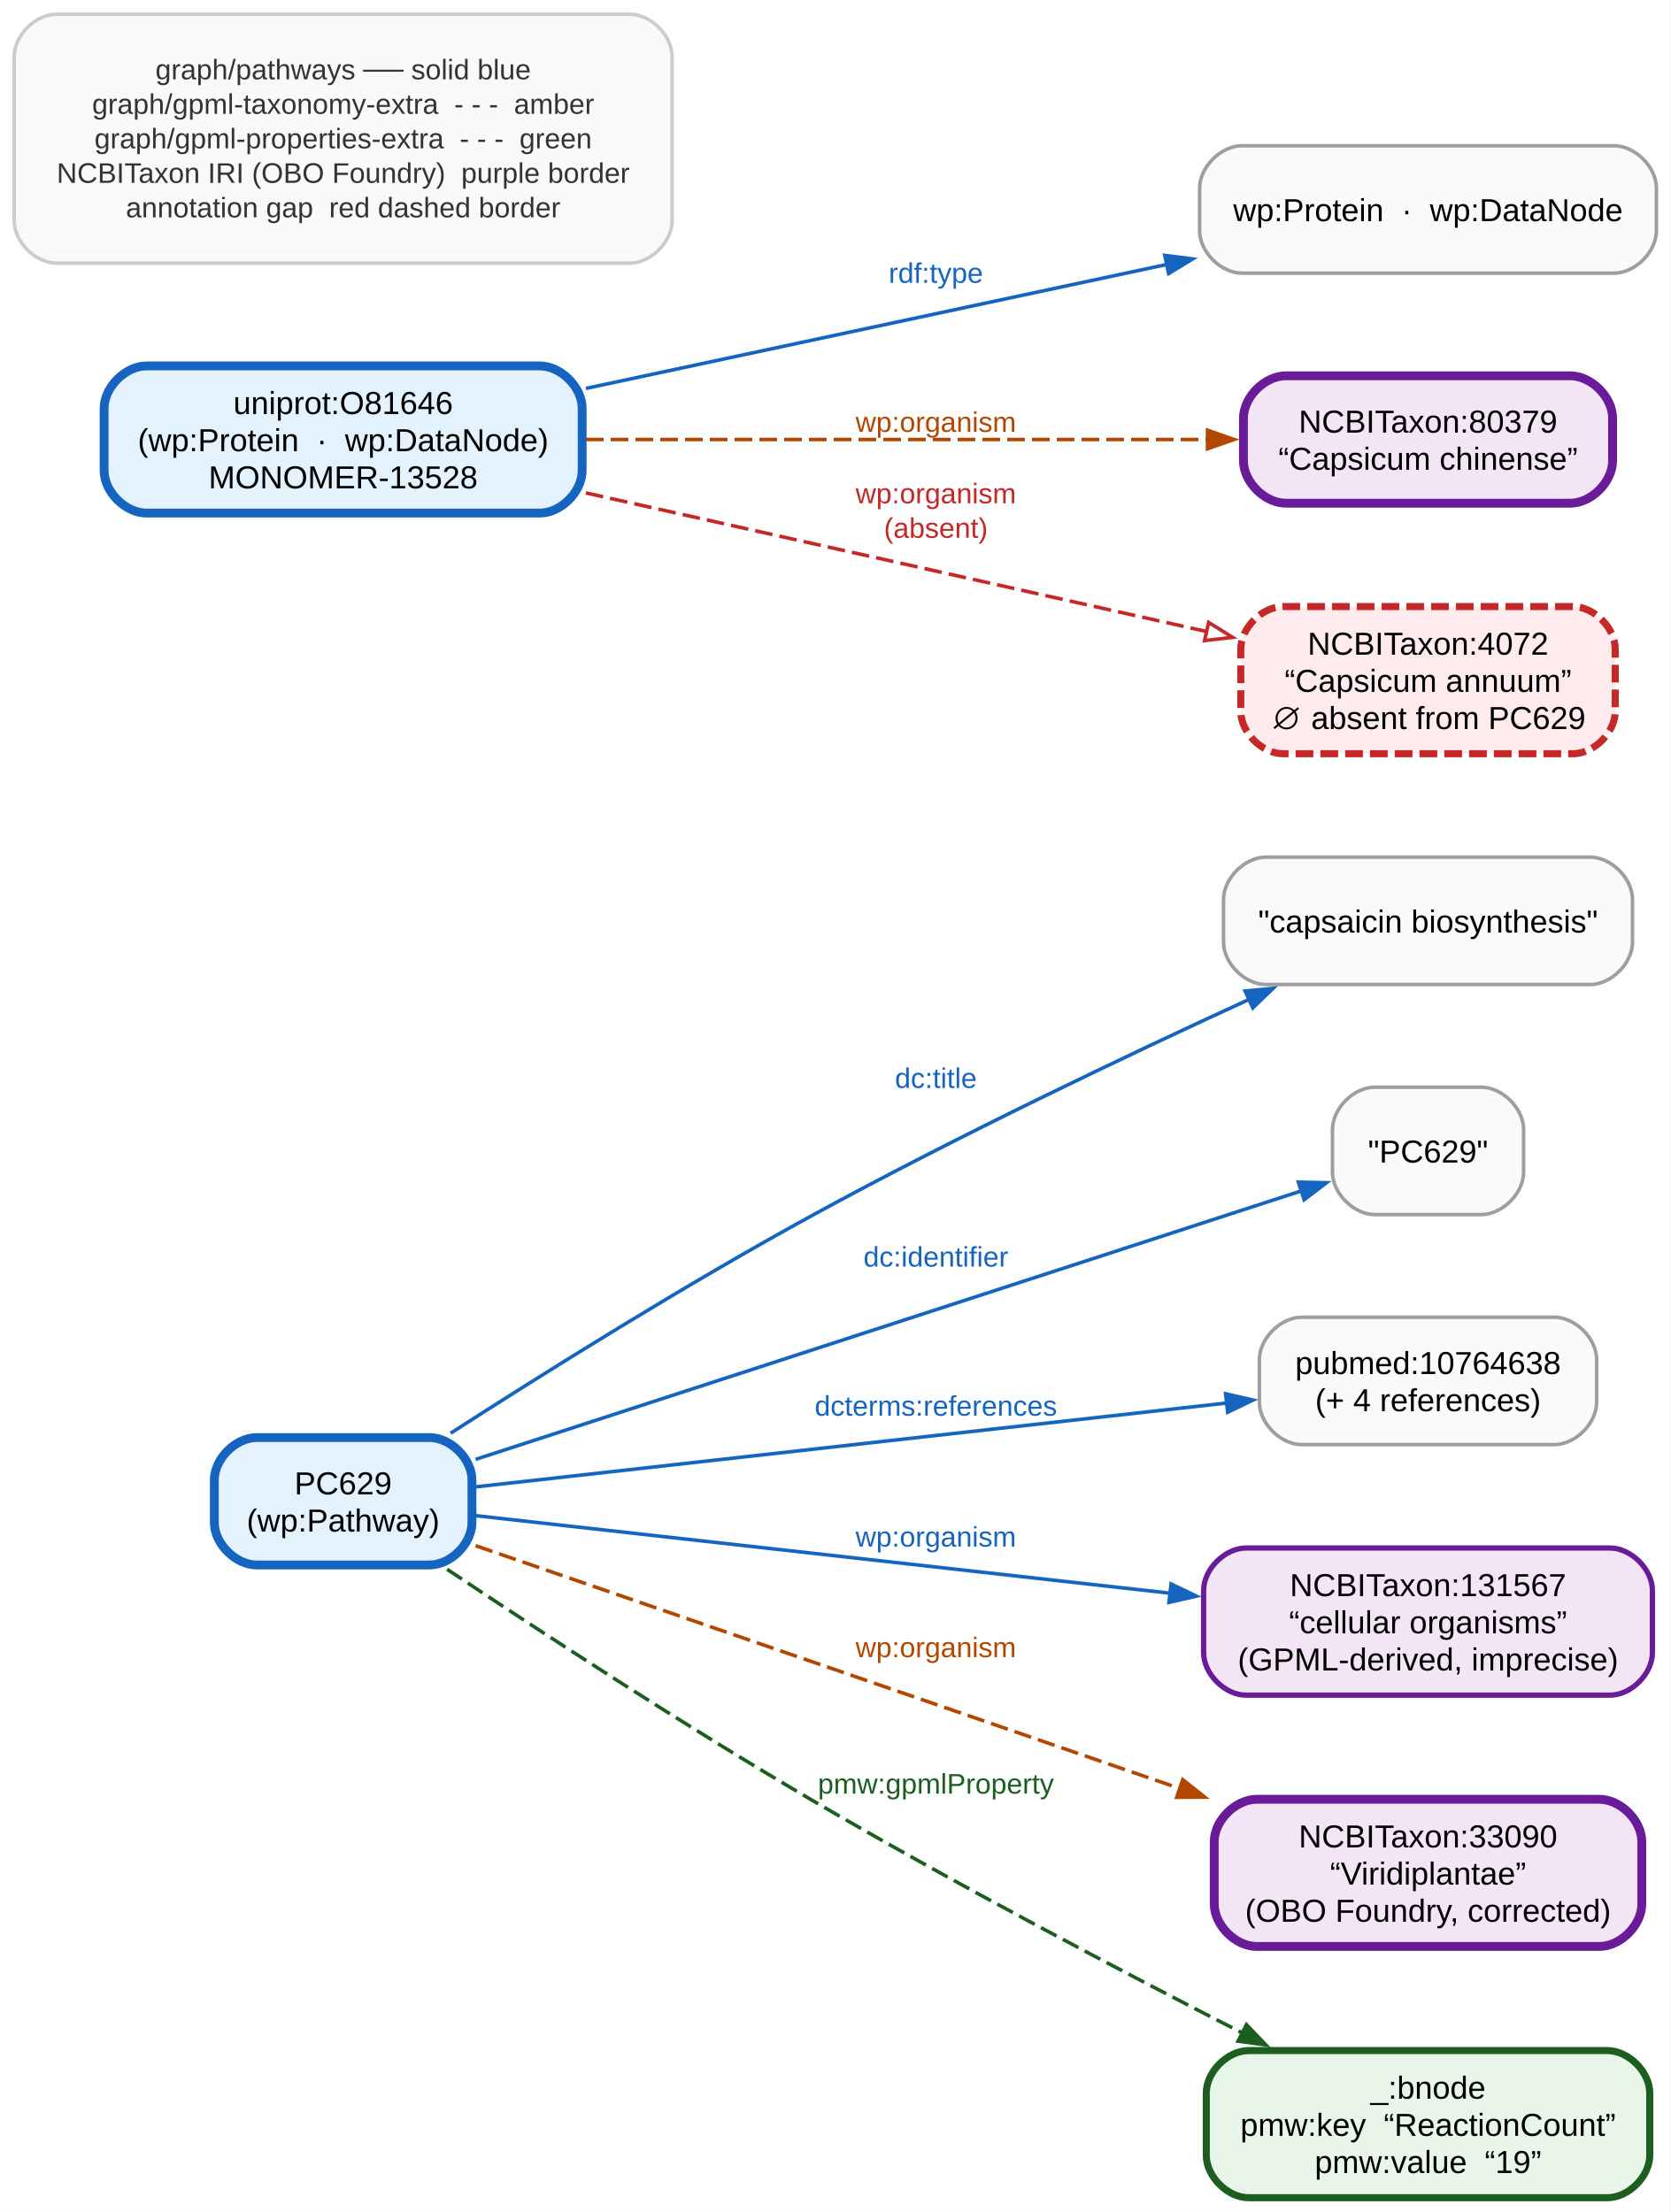
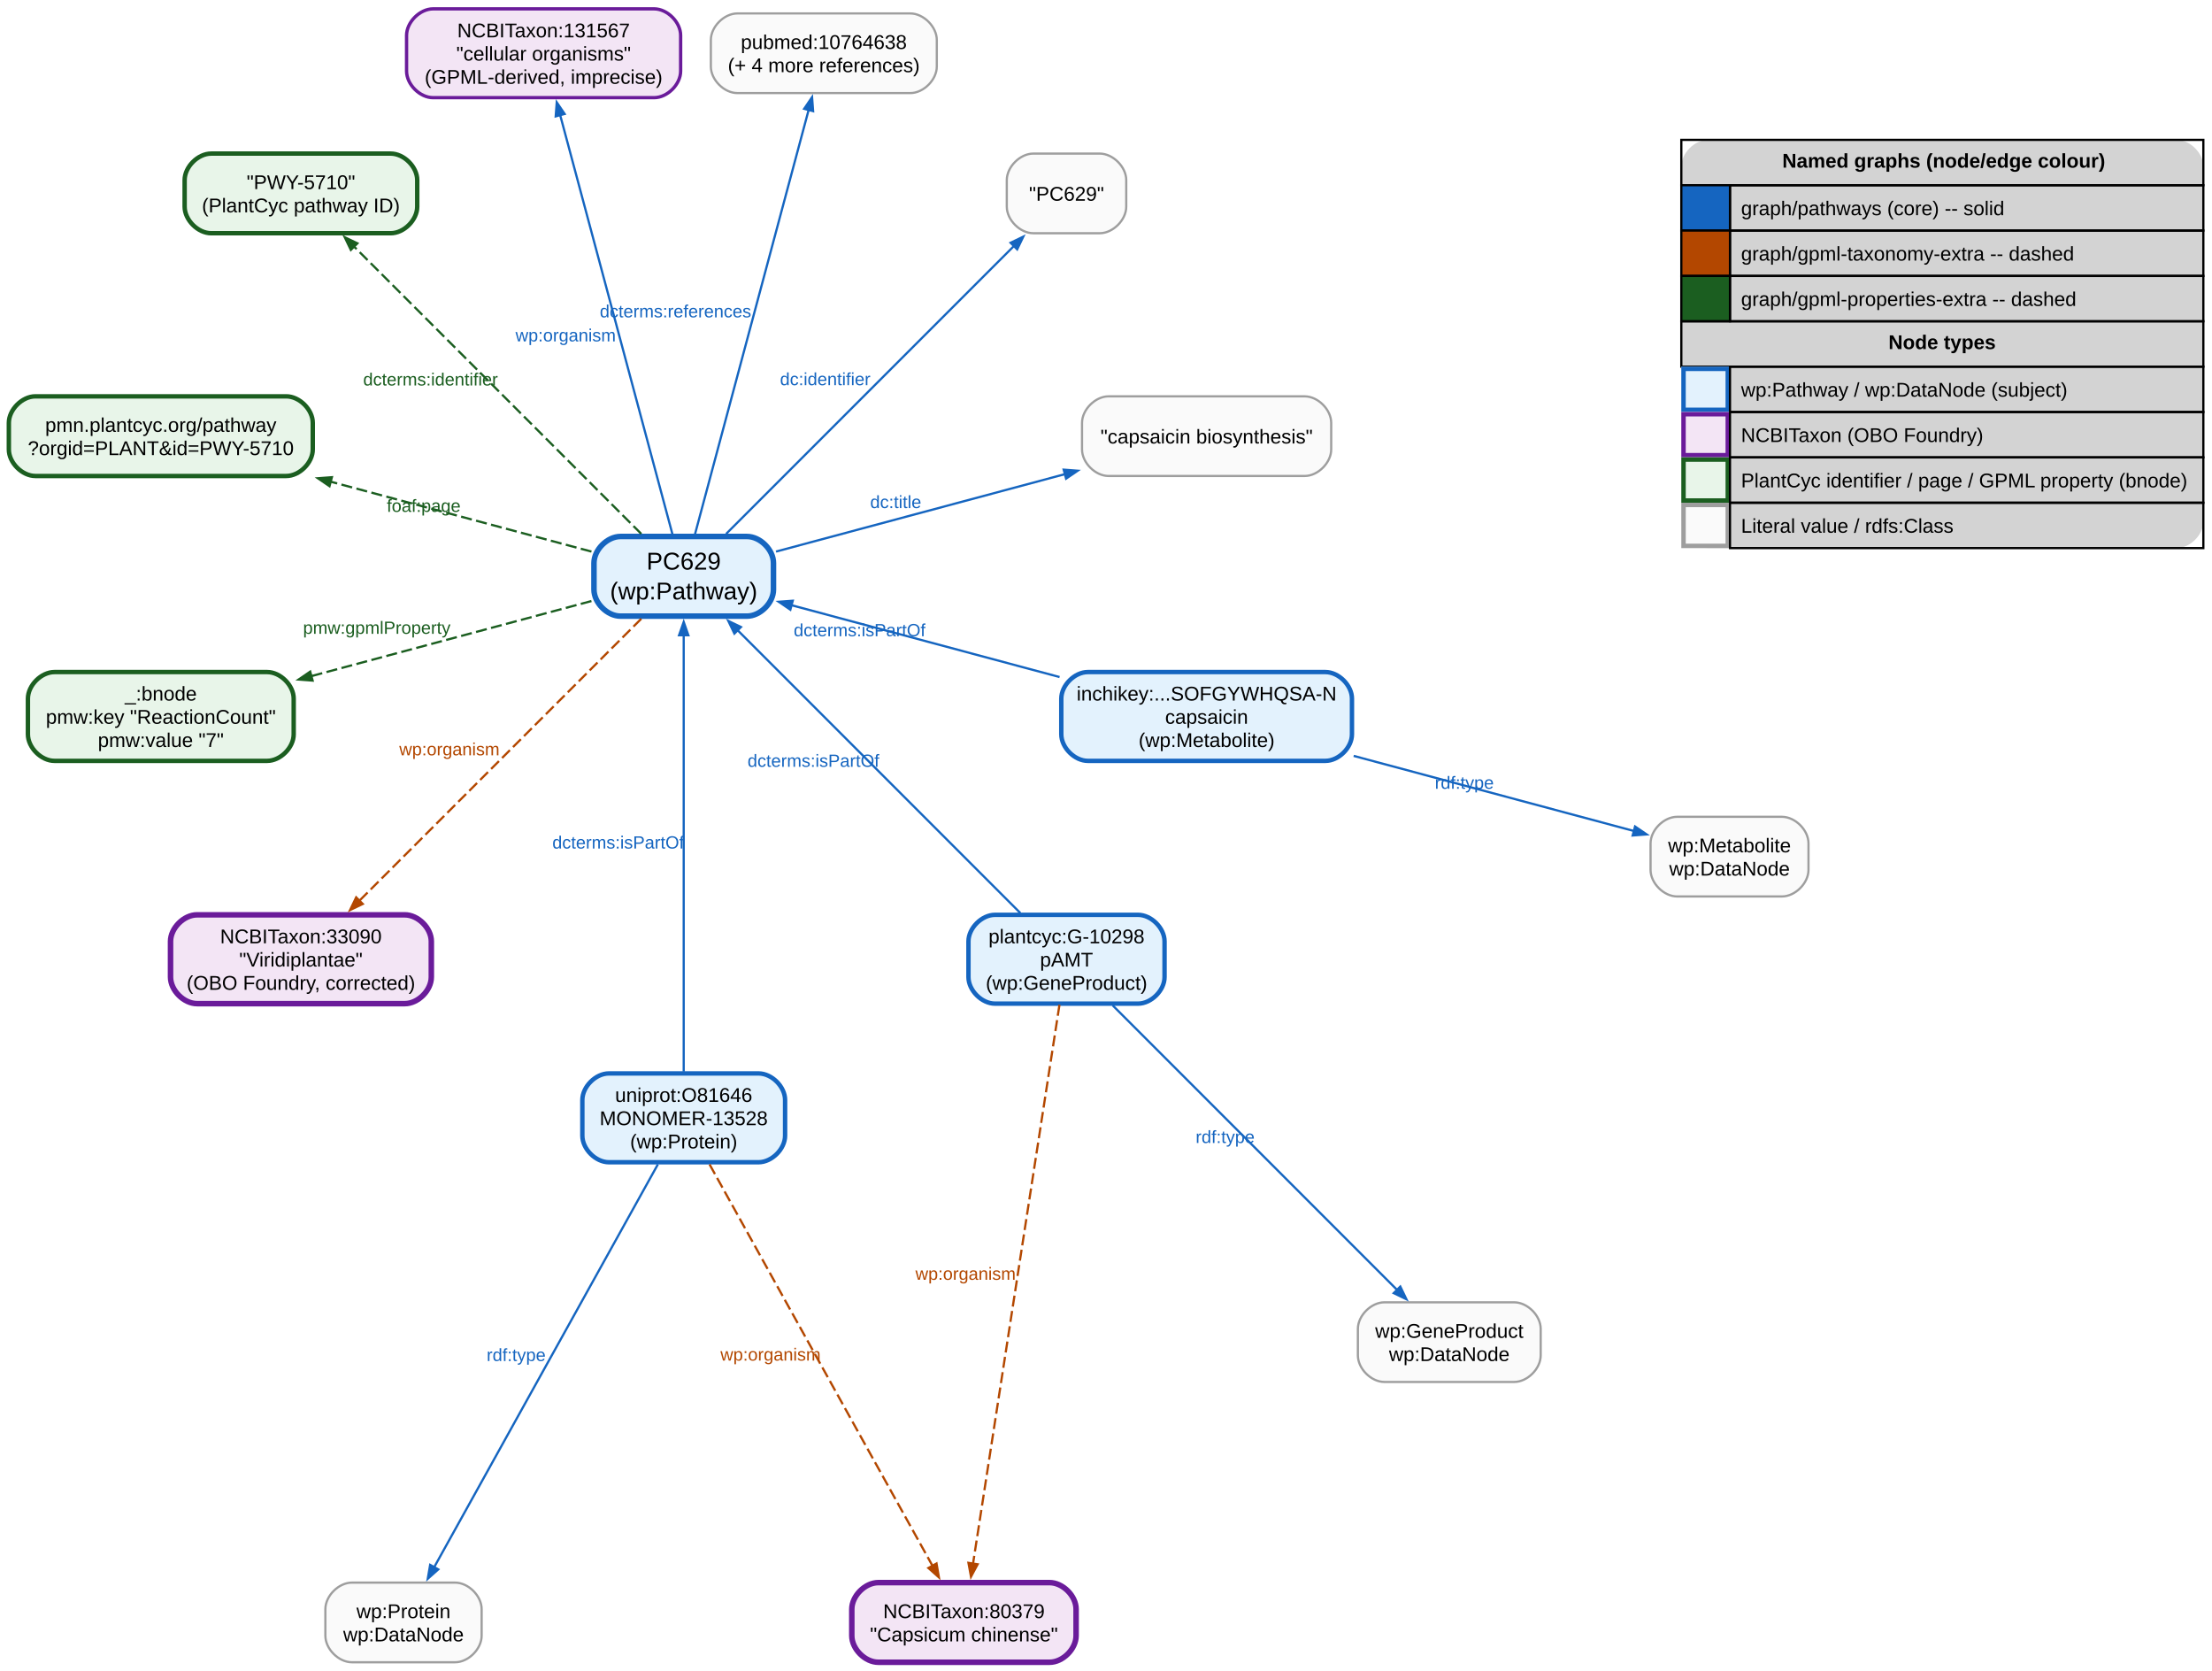
- <svg xmlns="http://www.w3.org/2000/svg" width="472pt" height="625pt" viewBox="0.00 0.00 472.00 625.00">
-   <g id="graph0" class="graph" transform="scale(1 1) rotate(0) translate(4 620.97)">
-     <polygon fill="white" stroke="none" points="-4,4 -4,-620.97 467.88,-620.97 467.88,4 -4,4" />
+ <svg xmlns="http://www.w3.org/2000/svg" width="1000pt" height="755pt" viewBox="0.00 0.00 1000.00 755.00">
+   <g id="graph0" class="graph" transform="scale(1 1) rotate(0) translate(4 751.25)">
+     <polygon fill="white" stroke="none" points="-4,4 -4,-751.25 996.09,-751.25 996.09,4 -4,4" />
    <g id="node1" class="node">
-       <path fill="#e3f2fd" stroke="#1565c0" stroke-width="2.5" d="M117.31,-214.79C117.31,-214.79 68.54,-214.79 68.54,-214.79 62.54,-214.79 56.54,-208.79 56.54,-202.79 56.54,-202.79 56.54,-190.79 56.54,-190.79 56.54,-184.79 62.54,-178.79 68.54,-178.79 68.54,-178.79 117.31,-178.79 117.31,-178.79 123.31,-178.79 129.31,-184.79 129.31,-190.79 129.31,-190.79 129.31,-202.79 129.31,-202.79 129.31,-208.79 123.31,-214.79 117.31,-214.79" />
-       <text xml:space="preserve" text-anchor="middle" x="92.93" y="-198.74" font-family="Arial" font-size="9.00">PC629</text>
-       <text xml:space="preserve" text-anchor="middle" x="92.93" y="-188.24" font-family="Arial" font-size="9.00">(wp:Pathway)</text>
+       <path fill="#e3f2fd" stroke="#1565c0" stroke-width="2.5" d="M333.67,-508.79C333.67,-508.79 276.52,-508.79 276.52,-508.79 270.52,-508.79 264.52,-502.79 264.52,-496.79 264.52,-496.79 264.52,-484.79 264.52,-484.79 264.52,-478.79 270.52,-472.79 276.52,-472.79 276.52,-472.79 333.67,-472.79 333.67,-472.79 339.67,-472.79 345.67,-478.79 345.67,-484.79 345.67,-484.79 345.67,-496.79 345.67,-496.79 345.67,-502.79 339.67,-508.79 333.67,-508.79" />
+       <text xml:space="preserve" text-anchor="middle" x="305.09" y="-493.84" font-family="Arial" font-size="11.00">PC629</text>
+       <text xml:space="preserve" text-anchor="middle" x="305.09" y="-480.34" font-family="Arial" font-size="11.00">(wp:Pathway)</text>
+     </g>
+     <g id="node2" class="node">
+       <path fill="#fafafa" stroke="#9e9e9e" d="M585.81,-572.13C585.81,-572.13 497.16,-572.13 497.16,-572.13 491.16,-572.13 485.16,-566.13 485.16,-560.13 485.16,-560.13 485.16,-548.13 485.16,-548.13 485.16,-542.13 491.16,-536.13 497.16,-536.13 497.16,-536.13 585.81,-536.13 585.81,-536.13 591.81,-536.13 597.81,-542.13 597.81,-548.13 597.81,-548.13 597.81,-560.13 597.81,-560.13 597.81,-566.13 591.81,-572.13 585.81,-572.13" />
+       <text xml:space="preserve" text-anchor="middle" x="541.49" y="-550.83" font-family="Arial" font-size="9.00">"capsaicin biosynthesis"</text>
+     </g>
+     <g id="edge1" class="edge">
+       <path fill="none" stroke="#1565c0" d="M346.81,-501.97C383.02,-511.67 436.02,-525.87 477.57,-537" />
+       <polygon fill="#1565c0" stroke="#1565c0" points="476.87,-538.99 483.2,-538.51 477.95,-534.93 476.87,-538.99" />
+       <text xml:space="preserve" text-anchor="middle" x="400.94" y="-521.63" font-family="Arial" font-size="8.00" fill="#1565c0">dc:title</text>
    </g>
    <g id="node3" class="node">
-       <path fill="#fafafa" stroke="#9e9e9e" d="M445.13,-378.79C445.13,-378.79 353.6,-378.79 353.6,-378.79 347.6,-378.79 341.6,-372.79 341.6,-366.79 341.6,-366.79 341.6,-354.79 341.6,-354.79 341.6,-348.79 347.6,-342.79 353.6,-342.79 353.6,-342.79 445.13,-342.79 445.13,-342.79 451.13,-342.79 457.13,-348.79 457.13,-354.79 457.13,-354.79 457.13,-366.79 457.13,-366.79 457.13,-372.79 451.13,-378.79 445.13,-378.79" />
-       <text xml:space="preserve" text-anchor="middle" x="399.37" y="-357.49" font-family="Arial" font-size="9.00">"capsaicin biosynthesis"</text>
-     </g>
-     <g id="edge1" class="edge">
-       <path fill="none" stroke="#1565c0" d="M123.28,-216.01C149.68,-233.01 189.75,-258.09 225.85,-277.79 266.5,-299.97 314,-322.6 348.86,-338.61" />
-       <polygon fill="#1565c0" stroke="#1565c0" points="347.7,-340.96 355.61,-341.7 349.88,-336.19 347.7,-340.96" />
-       <text xml:space="preserve" text-anchor="middle" x="260.35" y="-313.57" font-family="Arial" font-size="8.00" fill="#1565c0">dc:title</text>
+       <path fill="#fafafa" stroke="#9e9e9e" d="M493.15,-681.84C493.15,-681.84 463.15,-681.84 463.15,-681.84 457.15,-681.84 451.15,-675.84 451.15,-669.84 451.15,-669.84 451.15,-657.84 451.15,-657.84 451.15,-651.84 457.15,-645.84 463.15,-645.84 463.15,-645.84 493.15,-645.84 493.15,-645.84 499.15,-645.84 505.15,-651.84 505.15,-657.84 505.15,-657.84 505.15,-669.84 505.15,-669.84 505.15,-675.84 499.15,-681.84 493.15,-681.84" />
+       <text xml:space="preserve" text-anchor="middle" x="478.15" y="-660.54" font-family="Arial" font-size="9.00">"PC629"</text>
+     </g>
+     <g id="edge2" class="edge">
+       <path fill="none" stroke="#1565c0" d="M324.27,-509.97C356.1,-541.79 419.74,-605.43 454.37,-640.06" />
+       <polygon fill="#1565c0" stroke="#1565c0" points="452.87,-641.53 458.6,-644.29 455.84,-638.56 452.87,-641.53" />
+       <text xml:space="preserve" text-anchor="middle" x="369.07" y="-577.16" font-family="Arial" font-size="8.00" fill="#1565c0">dc:identifier</text>
    </g>
    <g id="node4" class="node">
-       <path fill="#fafafa" stroke="#9e9e9e" d="M414.37,-313.79C414.37,-313.79 384.37,-313.79 384.37,-313.79 378.37,-313.79 372.37,-307.79 372.37,-301.79 372.37,-301.79 372.37,-289.79 372.37,-289.79 372.37,-283.79 378.37,-277.79 384.37,-277.79 384.37,-277.79 414.37,-277.79 414.37,-277.79 420.37,-277.79 426.37,-283.79 426.37,-289.79 426.37,-289.79 426.37,-301.79 426.37,-301.79 426.37,-307.79 420.37,-313.79 414.37,-313.79" />
-       <text xml:space="preserve" text-anchor="middle" x="399.37" y="-292.49" font-family="Arial" font-size="9.00">"PC629"</text>
-     </g>
-     <g id="edge2" class="edge">
-       <path fill="none" stroke="#1565c0" d="M130.35,-208.63C189.49,-227.87 305.65,-265.64 363.67,-284.51" />
-       <polygon fill="#1565c0" stroke="#1565c0" points="362.74,-286.97 370.69,-286.79 364.37,-281.97 362.74,-286.97" />
-       <text xml:space="preserve" text-anchor="middle" x="260.35" y="-263.09" font-family="Arial" font-size="8.00" fill="#1565c0">dc:identifier</text>
+       <path fill="#fafafa" stroke="#9e9e9e" d="M407.51,-745.18C407.51,-745.18 329.36,-745.18 329.36,-745.18 323.36,-745.18 317.36,-739.18 317.36,-733.18 317.36,-733.18 317.36,-721.18 317.36,-721.18 317.36,-715.18 323.36,-709.18 329.36,-709.18 329.36,-709.18 407.51,-709.18 407.51,-709.18 413.51,-709.18 419.51,-715.18 419.51,-721.18 419.51,-721.18 419.51,-733.18 419.51,-733.18 419.51,-739.18 413.51,-745.18 407.51,-745.18" />
+       <text xml:space="preserve" text-anchor="middle" x="368.43" y="-729.13" font-family="Arial" font-size="9.00">pubmed:10764638</text>
+       <text xml:space="preserve" text-anchor="middle" x="368.43" y="-718.63" font-family="Arial" font-size="9.00">(+ 4 more references)</text>
+     </g>
+     <g id="edge3" class="edge">
+       <path fill="none" stroke="#1565c0" d="M310.17,-509.73C321.48,-551.96 348.78,-653.81 361.58,-701.61" />
+       <polygon fill="#1565c0" stroke="#1565c0" points="359.54,-702.08 363.12,-707.34 363.59,-701 359.54,-702.08" />
+       <text xml:space="preserve" text-anchor="middle" x="301.38" y="-607.82" font-family="Arial" font-size="8.00" fill="#1565c0">dcterms:references</text>
    </g>
    <g id="node5" class="node">
-       <path fill="#fafafa" stroke="#9e9e9e" d="M435,-248.79C435,-248.79 363.73,-248.79 363.73,-248.79 357.73,-248.79 351.73,-242.79 351.73,-236.79 351.73,-236.79 351.73,-224.79 351.73,-224.79 351.73,-218.79 357.73,-212.79 363.73,-212.79 363.73,-212.79 435,-212.79 435,-212.79 441,-212.79 447,-218.79 447,-224.79 447,-224.79 447,-236.79 447,-236.79 447,-242.79 441,-248.79 435,-248.79" />
-       <text xml:space="preserve" text-anchor="middle" x="399.37" y="-232.74" font-family="Arial" font-size="9.00">pubmed:10764638</text>
-       <text xml:space="preserve" text-anchor="middle" x="399.37" y="-222.24" font-family="Arial" font-size="9.00">(+ 4 references)</text>
-     </g>
-     <g id="edge3" class="edge">
-       <path fill="none" stroke="#1565c0" d="M130.35,-200.86C183,-206.74 280.82,-217.66 342.6,-224.56" />
-       <polygon fill="#1565c0" stroke="#1565c0" points="342.19,-227.16 349.93,-225.38 342.77,-221.94 342.19,-227.16" />
-       <text xml:space="preserve" text-anchor="middle" x="260.35" y="-220.97" font-family="Arial" font-size="8.00" fill="#1565c0">dcterms:references</text>
+       <path fill="#f3e5f5" stroke="#6a1b9a" stroke-width="1.5" d="M291.7,-747.25C291.7,-747.25 191.8,-747.25 191.8,-747.25 185.8,-747.25 179.8,-741.25 179.8,-735.25 179.8,-735.25 179.8,-719.11 179.8,-719.11 179.8,-713.11 185.8,-707.11 191.8,-707.11 191.8,-707.11 291.7,-707.11 291.7,-707.11 297.7,-707.11 303.7,-713.11 303.7,-719.11 303.7,-719.11 303.7,-735.25 303.7,-735.25 303.7,-741.25 297.7,-747.25 291.7,-747.25" />
+       <text xml:space="preserve" text-anchor="middle" x="241.75" y="-734.38" font-family="Arial" font-size="9.00">NCBITaxon:131567</text>
+       <text xml:space="preserve" text-anchor="middle" x="241.75" y="-723.88" font-family="Arial" font-size="9.00">"cellular organisms"</text>
+       <text xml:space="preserve" text-anchor="middle" x="241.75" y="-713.38" font-family="Arial" font-size="9.00">(GPML-derived, imprecise)</text>
+     </g>
+     <g id="edge4" class="edge">
+       <path fill="none" stroke="#1565c0" d="M300.02,-509.73C288.88,-551.31 262.24,-650.73 249.2,-699.39" />
+       <polygon fill="#1565c0" stroke="#1565c0" points="247.22,-698.67 247.69,-705.01 251.27,-699.75 247.22,-698.67" />
+       <text xml:space="preserve" text-anchor="middle" x="251.73" y="-596.96" font-family="Arial" font-size="8.00" fill="#1565c0">wp:organism</text>
    </g>
    <g id="node6" class="node">
-       <path fill="#f3e5f5" stroke="#6a1b9a" stroke-width="1.5" d="M450.75,-183.58C450.75,-183.58 347.98,-183.58 347.98,-183.58 341.98,-183.58 335.98,-177.58 335.98,-171.58 335.98,-171.58 335.98,-154 335.98,-154 335.98,-148 341.98,-142 347.98,-142 347.98,-142 450.75,-142 450.75,-142 456.75,-142 462.75,-148 462.75,-154 462.75,-154 462.75,-171.58 462.75,-171.58 462.75,-177.58 456.75,-183.58 450.75,-183.58" />
-       <text xml:space="preserve" text-anchor="middle" x="399.37" y="-169.99" font-family="Arial" font-size="9.00">NCBITaxon:131567</text>
-       <text xml:space="preserve" text-anchor="middle" x="399.37" y="-159.49" font-family="Arial" font-size="9.00">“cellular organisms”</text>
-       <text xml:space="preserve" text-anchor="middle" x="399.37" y="-148.99" font-family="Arial" font-size="9.00">(GPML-derived, imprecise)</text>
-     </g>
-     <g id="edge4" class="edge">
-       <path fill="none" stroke="#1565c0" d="M130.35,-192.72C178.63,-187.33 264.92,-177.69 326.54,-170.81" />
-       <polygon fill="#1565c0" stroke="#1565c0" points="326.78,-173.43 333.94,-169.98 326.2,-168.21 326.78,-173.43" />
-       <text xml:space="preserve" text-anchor="middle" x="260.35" y="-183.98" font-family="Arial" font-size="8.00" fill="#1565c0">wp:organism</text>
+       <path fill="#e8f5e9" stroke="#1b5e20" stroke-width="2" d="M172.62,-681.84C172.62,-681.84 91.47,-681.84 91.47,-681.84 85.47,-681.84 79.47,-675.84 79.47,-669.84 79.47,-669.84 79.47,-657.84 79.47,-657.84 79.47,-651.84 85.47,-645.84 91.47,-645.84 91.47,-645.84 172.62,-645.84 172.62,-645.84 178.62,-645.84 184.62,-651.84 184.62,-657.84 184.62,-657.84 184.62,-669.84 184.62,-669.84 184.62,-675.84 178.62,-681.84 172.62,-681.84" />
+       <text xml:space="preserve" text-anchor="middle" x="132.04" y="-665.79" font-family="Arial" font-size="9.00">"PWY-5710"</text>
+       <text xml:space="preserve" text-anchor="middle" x="132.04" y="-655.29" font-family="Arial" font-size="9.00">(PlantCyc pathway ID)</text>
+     </g>
+     <g id="edge5" class="edge">
+       <path fill="none" stroke="#1b5e20" stroke-dasharray="5,2" d="M285.91,-509.97C254.17,-541.71 190.78,-605.1 156.09,-639.79" />
+       <polygon fill="#1b5e20" stroke="#1b5e20" points="154.61,-638.3 151.85,-644.03 157.58,-641.27 154.61,-638.3" />
+       <text xml:space="preserve" text-anchor="middle" x="190.63" y="-577.03" font-family="Arial" font-size="8.00" fill="#1b5e20">dcterms:identifier</text>
+     </g>
+     <g id="node7" class="node">
+       <path fill="#e8f5e9" stroke="#1b5e20" stroke-width="2" d="M125.4,-572.13C125.4,-572.13 12,-572.13 12,-572.13 6,-572.13 0,-566.13 0,-560.13 0,-560.13 0,-548.13 0,-548.13 0,-542.13 6,-536.13 12,-536.13 12,-536.13 125.4,-536.13 125.4,-536.13 131.4,-536.13 137.4,-542.13 137.4,-548.13 137.4,-548.13 137.4,-560.13 137.4,-560.13 137.4,-566.13 131.4,-572.13 125.4,-572.13" />
+       <text xml:space="preserve" text-anchor="middle" x="68.7" y="-556.08" font-family="Arial" font-size="9.00">pmn.plantcyc.org/pathway</text>
+       <text xml:space="preserve" text-anchor="middle" x="68.7" y="-545.58" font-family="Arial" font-size="9.00">?orgid=PLANT&amp;id=PWY-5710</text>
+     </g>
+     <g id="edge6" class="edge">
+       <path fill="none" stroke="#1b5e20" stroke-dasharray="5,2" d="M263.38,-501.97C230.81,-510.69 184.66,-523.06 145.48,-533.56" />
+       <polygon fill="#1b5e20" stroke="#1b5e20" points="144.96,-531.52 139.71,-535.1 146.04,-535.58 144.96,-531.52" />
+       <text xml:space="preserve" text-anchor="middle" x="187.55" y="-519.91" font-family="Arial" font-size="8.00" fill="#1b5e20">foaf:page</text>
    </g>
    <g id="node8" class="node">
-       <path fill="#f3e5f5" stroke="#6a1b9a" stroke-width="2.5" d="M447.75,-112.58C447.75,-112.58 350.98,-112.58 350.98,-112.58 344.98,-112.58 338.98,-106.58 338.98,-100.58 338.98,-100.58 338.98,-83 338.98,-83 338.98,-77 344.98,-71 350.98,-71 350.98,-71 447.75,-71 447.75,-71 453.75,-71 459.75,-77 459.75,-83 459.75,-83 459.75,-100.58 459.75,-100.58 459.75,-106.58 453.75,-112.58 447.75,-112.58" />
-       <text xml:space="preserve" text-anchor="middle" x="399.37" y="-98.99" font-family="Arial" font-size="9.00">NCBITaxon:33090</text>
-       <text xml:space="preserve" text-anchor="middle" x="399.37" y="-88.49" font-family="Arial" font-size="9.00">“Viridiplantae”</text>
-       <text xml:space="preserve" text-anchor="middle" x="399.37" y="-77.99" font-family="Arial" font-size="9.00">(OBO Foundry, corrected)</text>
-     </g>
-     <g id="edge6" class="edge">
-       <path fill="none" stroke="#b34700" stroke-dasharray="5,2" d="M130.35,-184.23C179.44,-167.3 267.79,-136.82 329.59,-115.51" />
-       <polygon fill="#b34700" stroke="#b34700" points="330.09,-118.12 336.32,-113.19 328.37,-113.15 330.09,-118.12" />
-       <text xml:space="preserve" text-anchor="middle" x="260.35" y="-152.73" font-family="Arial" font-size="8.00" fill="#b34700">wp:organism</text>
+       <path fill="#e8f5e9" stroke="#1b5e20" stroke-width="2" d="M116.77,-447.52C116.77,-447.52 20.62,-447.52 20.62,-447.52 14.62,-447.52 8.62,-441.52 8.62,-435.52 8.62,-435.52 8.62,-419.38 8.62,-419.38 8.62,-413.38 14.62,-407.38 20.62,-407.38 20.62,-407.38 116.77,-407.38 116.77,-407.38 122.77,-407.38 128.77,-413.38 128.77,-419.38 128.77,-419.38 128.77,-435.52 128.77,-435.52 128.77,-441.52 122.77,-447.52 116.77,-447.52" />
+       <text xml:space="preserve" text-anchor="middle" x="68.7" y="-434.65" font-family="Arial" font-size="9.00">_:bnode</text>
+       <text xml:space="preserve" text-anchor="middle" x="68.7" y="-424.15" font-family="Arial" font-size="9.00">pmw:key "ReactionCount"</text>
+       <text xml:space="preserve" text-anchor="middle" x="68.7" y="-413.65" font-family="Arial" font-size="9.00">pmw:value "7"</text>
+     </g>
+     <g id="edge7" class="edge">
+       <path fill="none" stroke="#1b5e20" stroke-dasharray="5,2" d="M263.38,-479.61C228.36,-470.23 177.66,-456.64 136.78,-445.69" />
+       <polygon fill="#1b5e20" stroke="#1b5e20" points="137.33,-443.66 130.99,-444.14 136.24,-447.72 137.33,-443.66" />
+       <text xml:space="preserve" text-anchor="middle" x="166.33" y="-464.8" font-family="Arial" font-size="8.00" fill="#1b5e20">pmw:gpmlProperty</text>
+     </g>
+     <g id="node15" class="node">
+       <path fill="#f3e5f5" stroke="#6a1b9a" stroke-width="2.5" d="M178.99,-337.8C178.99,-337.8 85.09,-337.8 85.09,-337.8 79.09,-337.8 73.09,-331.8 73.09,-325.8 73.09,-325.8 73.09,-309.66 73.09,-309.66 73.09,-303.66 79.09,-297.66 85.09,-297.66 85.09,-297.66 178.99,-297.66 178.99,-297.66 184.99,-297.66 190.99,-303.66 190.99,-309.66 190.99,-309.66 190.99,-325.8 190.99,-325.8 190.99,-331.8 184.99,-337.8 178.99,-337.8" />
+       <text xml:space="preserve" text-anchor="middle" x="132.04" y="-324.93" font-family="Arial" font-size="9.00">NCBITaxon:33090</text>
+       <text xml:space="preserve" text-anchor="middle" x="132.04" y="-314.43" font-family="Arial" font-size="9.00">"Viridiplantae"</text>
+       <text xml:space="preserve" text-anchor="middle" x="132.04" y="-303.93" font-family="Arial" font-size="9.00">(OBO Foundry, corrected)</text>
+     </g>
+     <g id="edge14" class="edge">
+       <path fill="none" stroke="#b34700" stroke-dasharray="5,2" d="M285.91,-471.61C254.79,-440.49 193.26,-378.96 158.17,-343.87" />
+       <polygon fill="#b34700" stroke="#b34700" points="159.99,-342.72 154.26,-339.96 157.02,-345.69 159.99,-342.72" />
+       <text xml:space="preserve" text-anchor="middle" x="199.17" y="-409.89" font-family="Arial" font-size="8.00" fill="#b34700">wp:organism</text>
+     </g>
+     <g id="node9" class="node">
+       <path fill="#e3f2fd" stroke="#1565c0" stroke-width="2" d="M338.92,-266.12C338.92,-266.12 271.27,-266.12 271.27,-266.12 265.27,-266.12 259.27,-260.12 259.27,-254.12 259.27,-254.12 259.27,-237.98 259.27,-237.98 259.27,-231.98 265.27,-225.98 271.27,-225.98 271.27,-225.98 338.92,-225.98 338.92,-225.98 344.92,-225.98 350.92,-231.98 350.92,-237.98 350.92,-237.98 350.92,-254.12 350.92,-254.12 350.92,-260.12 344.92,-266.12 338.92,-266.12" />
+       <text xml:space="preserve" text-anchor="middle" x="305.09" y="-253.25" font-family="Arial" font-size="9.00">uniprot:O81646</text>
+       <text xml:space="preserve" text-anchor="middle" x="305.09" y="-242.75" font-family="Arial" font-size="9.00">MONOMER-13528</text>
+       <text xml:space="preserve" text-anchor="middle" x="305.09" y="-232.25" font-family="Arial" font-size="9.00">(wp:Protein)</text>
+     </g>
+     <g id="edge8" class="edge">
+       <path fill="none" stroke="#1565c0" d="M305.09,-266.92C305.09,-311.36 305.09,-415.27 305.09,-464.3" />
+       <polygon fill="#1565c0" stroke="#1565c0" points="302.99,-464.16 305.09,-470.16 307.19,-464.16 302.99,-464.16" />
+       <text xml:space="preserve" text-anchor="middle" x="275.47" y="-367.76" font-family="Arial" font-size="8.00" fill="#1565c0">dcterms:isPartOf</text>
+     </g>
+     <g id="node12" class="node">
+       <path fill="#fafafa" stroke="#9e9e9e" d="M201.74,-36C201.74,-36 155.09,-36 155.09,-36 149.09,-36 143.09,-30 143.09,-24 143.09,-24 143.09,-12 143.09,-12 143.09,-6 149.09,0 155.09,0 155.09,0 201.74,0 201.74,0 207.74,0 213.74,-6 213.74,-12 213.74,-12 213.74,-24 213.74,-24 213.74,-30 207.74,-36 201.74,-36" />
+       <text xml:space="preserve" text-anchor="middle" x="178.41" y="-19.95" font-family="Arial" font-size="9.00">wp:Protein</text>
+       <text xml:space="preserve" text-anchor="middle" x="178.41" y="-9.45" font-family="Arial" font-size="9.00">wp:DataNode</text>
+     </g>
+     <g id="edge11" class="edge">
+       <path fill="none" stroke="#1565c0" d="M293.4,-225.01C269.98,-182.85 217.41,-88.2 192.29,-42.98" />
+       <polygon fill="#1565c0" stroke="#1565c0" points="194.13,-41.97 189.38,-37.74 190.46,-44.01 194.13,-41.97" />
+       <text xml:space="preserve" text-anchor="middle" x="229.34" y="-136.14" font-family="Arial" font-size="8.00" fill="#1565c0">rdf:type</text>
+     </g>
+     <g id="node16" class="node">
+       <path fill="#f3e5f5" stroke="#6a1b9a" stroke-width="2.5" d="M470.48,-36C470.48,-36 393.08,-36 393.08,-36 387.08,-36 381.08,-30 381.08,-24 381.08,-24 381.08,-12 381.08,-12 381.08,-6 387.08,0 393.08,0 393.08,0 470.48,0 470.48,0 476.48,0 482.48,-6 482.48,-12 482.48,-12 482.48,-24 482.48,-24 482.48,-30 476.48,-36 470.48,-36" />
+       <text xml:space="preserve" text-anchor="middle" x="431.78" y="-19.95" font-family="Arial" font-size="9.00">NCBITaxon:80379</text>
+       <text xml:space="preserve" text-anchor="middle" x="431.78" y="-9.45" font-family="Arial" font-size="9.00">"Capsicum chinense"</text>
+     </g>
+     <g id="edge15" class="edge">
+       <path fill="none" stroke="#b34700" stroke-dasharray="5,2" d="M316.78,-225.01C340.14,-182.97 392.47,-88.76 417.68,-43.38" />
+       <polygon fill="#b34700" stroke="#b34700" points="419.38,-44.64 420.46,-38.37 415.71,-42.6 419.38,-44.64" />
+       <text xml:space="preserve" text-anchor="middle" x="344.36" y="-136.34" font-family="Arial" font-size="8.00" fill="#b34700">wp:organism</text>
+     </g>
+     <g id="node10" class="node">
+       <path fill="#e3f2fd" stroke="#1565c0" stroke-width="2" d="M510.47,-337.8C510.47,-337.8 445.82,-337.8 445.82,-337.8 439.82,-337.8 433.82,-331.8 433.82,-325.8 433.82,-325.8 433.82,-309.66 433.82,-309.66 433.82,-303.66 439.82,-297.66 445.82,-297.66 445.82,-297.66 510.47,-297.66 510.47,-297.66 516.47,-297.66 522.47,-303.66 522.47,-309.66 522.47,-309.66 522.47,-325.8 522.47,-325.8 522.47,-331.8 516.47,-337.8 510.47,-337.8" />
+       <text xml:space="preserve" text-anchor="middle" x="478.15" y="-324.93" font-family="Arial" font-size="9.00">plantcyc:G-10298</text>
+       <text xml:space="preserve" text-anchor="middle" x="478.15" y="-314.43" font-family="Arial" font-size="9.00">pAMT</text>
+       <text xml:space="preserve" text-anchor="middle" x="478.15" y="-303.93" font-family="Arial" font-size="9.00">(wp:GeneProduct)</text>
+     </g>
+     <g id="edge9" class="edge">
+       <path fill="none" stroke="#1565c0" d="M457.27,-338.61C425.1,-370.78 363.56,-432.32 329.42,-466.46" />
+       <polygon fill="#1565c0" stroke="#1565c0" points="328.01,-464.9 325.26,-470.62 330.98,-467.87 328.01,-464.9" />
+       <text xml:space="preserve" text-anchor="middle" x="363.72" y="-404.68" font-family="Arial" font-size="8.00" fill="#1565c0">dcterms:isPartOf</text>
+     </g>
+     <g id="node13" class="node">
+       <path fill="#fafafa" stroke="#9e9e9e" d="M680.52,-162.68C680.52,-162.68 621.87,-162.68 621.87,-162.68 615.87,-162.68 609.87,-156.68 609.87,-150.68 609.87,-150.68 609.87,-138.68 609.87,-138.68 609.87,-132.68 615.87,-126.68 621.87,-126.68 621.87,-126.68 680.52,-126.68 680.52,-126.68 686.52,-126.68 692.52,-132.68 692.52,-138.68 692.52,-138.68 692.52,-150.68 692.52,-150.68 692.52,-156.68 686.52,-162.68 680.52,-162.68" />
+       <text xml:space="preserve" text-anchor="middle" x="651.2" y="-146.63" font-family="Arial" font-size="9.00">wp:GeneProduct</text>
+       <text xml:space="preserve" text-anchor="middle" x="651.2" y="-136.13" font-family="Arial" font-size="9.00">wp:DataNode</text>
+     </g>
+     <g id="edge12" class="edge">
+       <path fill="none" stroke="#1565c0" d="M499.02,-296.86C531.45,-264.44 593.71,-202.17 627.68,-168.2" />
+       <polygon fill="#1565c0" stroke="#1565c0" points="629.05,-169.8 631.81,-164.07 626.08,-166.83 629.05,-169.8" />
+       <text xml:space="preserve" text-anchor="middle" x="549.85" y="-234.68" font-family="Arial" font-size="8.00" fill="#1565c0">rdf:type</text>
+     </g>
+     <g id="edge16" class="edge">
+       <path fill="none" stroke="#b34700" stroke-dasharray="5,2" d="M474.96,-297.13C466.76,-244.11 444.93,-103.02 435.84,-44.26" />
+       <polygon fill="#b34700" stroke="#b34700" points="437.97,-44.28 434.97,-38.68 433.82,-44.93 437.97,-44.28" />
+       <text xml:space="preserve" text-anchor="middle" x="432.52" y="-172.84" font-family="Arial" font-size="8.00" fill="#b34700">wp:organism</text>
    </g>
    <g id="node11" class="node">
-       <path fill="#e8f5e9" stroke="#1b5e20" stroke-width="2" d="M450,-41.58C450,-41.58 348.73,-41.58 348.73,-41.58 342.73,-41.58 336.73,-35.58 336.73,-29.58 336.73,-29.58 336.73,-12 336.73,-12 336.73,-6 342.73,0 348.73,0 348.73,0 450,0 450,0 456,0 462,-6 462,-12 462,-12 462,-29.58 462,-29.58 462,-35.58 456,-41.58 450,-41.58" />
-       <text xml:space="preserve" text-anchor="middle" x="399.37" y="-27.99" font-family="Arial" font-size="9.00">_:bnode</text>
-       <text xml:space="preserve" text-anchor="middle" x="399.37" y="-17.49" font-family="Arial" font-size="9.00">pmw:key  “ReactionCount”</text>
-       <text xml:space="preserve" text-anchor="middle" x="399.37" y="-6.99" font-family="Arial" font-size="9.00">pmw:value  “19”</text>
-     </g>
-     <g id="edge9" class="edge">
-       <path fill="none" stroke="#1b5e20" stroke-dasharray="5,2" d="M122.31,-177.56C148.74,-159.9 189.42,-133.33 225.85,-112.04 265.97,-88.6 312.61,-64.09 347.27,-46.38" />
-       <polygon fill="#1b5e20" stroke="#1b5e20" points="348.08,-48.91 353.57,-43.17 345.7,-44.24 348.08,-48.91" />
-       <text xml:space="preserve" text-anchor="middle" x="260.35" y="-114.19" font-family="Arial" font-size="8.00" fill="#1b5e20">pmw:gpmlProperty</text>
-     </g>
-     <g id="node2" class="node">
-       <path fill="#e3f2fd" stroke="#1565c0" stroke-width="2.5" d="M148.44,-517.58C148.44,-517.58 37.41,-517.58 37.41,-517.58 31.41,-517.58 25.41,-511.58 25.41,-505.58 25.41,-505.58 25.41,-488 25.41,-488 25.41,-482 31.41,-476 37.41,-476 37.41,-476 148.44,-476 148.44,-476 154.44,-476 160.44,-482 160.44,-488 160.44,-488 160.44,-505.58 160.44,-505.58 160.44,-511.58 154.44,-517.58 148.44,-517.58" />
-       <text xml:space="preserve" text-anchor="middle" x="92.93" y="-503.99" font-family="Arial" font-size="9.00">uniprot:O81646</text>
-       <text xml:space="preserve" text-anchor="middle" x="92.93" y="-493.49" font-family="Arial" font-size="9.00">(wp:Protein  ·  wp:DataNode)</text>
-       <text xml:space="preserve" text-anchor="middle" x="92.93" y="-482.99" font-family="Arial" font-size="9.00">MONOMER-13528</text>
-     </g>
-     <g id="node7" class="node">
-       <path fill="#fafafa" stroke="#9e9e9e" d="M451.88,-579.79C451.88,-579.79 346.85,-579.79 346.85,-579.79 340.85,-579.79 334.85,-573.79 334.85,-567.79 334.85,-567.79 334.85,-555.79 334.85,-555.79 334.85,-549.79 340.85,-543.79 346.85,-543.79 346.85,-543.79 451.88,-543.79 451.88,-543.79 457.88,-543.79 463.88,-549.79 463.88,-555.79 463.88,-555.79 463.88,-567.79 463.88,-567.79 463.88,-573.79 457.88,-579.79 451.88,-579.79" />
-       <text xml:space="preserve" text-anchor="middle" x="399.37" y="-558.49" font-family="Arial" font-size="9.00">wp:Protein  ·  wp:DataNode</text>
-     </g>
-     <g id="edge5" class="edge">
-       <path fill="none" stroke="#1565c0" d="M161.49,-511.22C210.16,-521.61 275.75,-535.61 325.58,-546.25" />
-       <polygon fill="#1565c0" stroke="#1565c0" points="325.01,-548.81 332.89,-547.81 326.11,-543.68 325.01,-548.81" />
-       <text xml:space="preserve" text-anchor="middle" x="260.35" y="-541.06" font-family="Arial" font-size="8.00" fill="#1565c0">rdf:type</text>
-     </g>
-     <g id="node9" class="node">
-       <path fill="#f3e5f5" stroke="#6a1b9a" stroke-width="2.5" d="M439.5,-514.79C439.5,-514.79 359.23,-514.79 359.23,-514.79 353.23,-514.79 347.23,-508.79 347.23,-502.79 347.23,-502.79 347.23,-490.79 347.23,-490.79 347.23,-484.79 353.23,-478.79 359.23,-478.79 359.23,-478.79 439.5,-478.79 439.5,-478.79 445.5,-478.79 451.5,-484.79 451.5,-490.79 451.5,-490.79 451.5,-502.79 451.5,-502.79 451.5,-508.79 445.5,-514.79 439.5,-514.79" />
-       <text xml:space="preserve" text-anchor="middle" x="399.37" y="-498.74" font-family="Arial" font-size="9.00">NCBITaxon:80379</text>
-       <text xml:space="preserve" text-anchor="middle" x="399.37" y="-488.24" font-family="Arial" font-size="9.00">“Capsicum chinense”</text>
-     </g>
-     <g id="edge7" class="edge">
-       <path fill="none" stroke="#b34700" stroke-dasharray="5,2" d="M161.49,-496.79C214.04,-496.79 286.33,-496.79 337.19,-496.79" />
-       <polygon fill="#b34700" stroke="#b34700" points="337.09,-499.42 344.59,-496.79 337.09,-494.17 337.09,-499.42" />
-       <text xml:space="preserve" text-anchor="middle" x="260.35" y="-498.94" font-family="Arial" font-size="8.00" fill="#b34700">wp:organism</text>
-     </g>
-     <g id="node10" class="node">
-       <path fill="#ffebee" stroke="#c62828" stroke-width="2" stroke-dasharray="5,2" d="M440.25,-449.58C440.25,-449.58 358.48,-449.58 358.48,-449.58 352.48,-449.58 346.48,-443.58 346.48,-437.58 346.48,-437.58 346.48,-420 346.48,-420 346.48,-414 352.48,-408 358.48,-408 358.48,-408 440.25,-408 440.25,-408 446.25,-408 452.25,-414 452.25,-420 452.25,-420 452.25,-437.58 452.25,-437.58 452.25,-443.58 446.25,-449.58 440.25,-449.58" />
-       <text xml:space="preserve" text-anchor="middle" x="399.37" y="-435.99" font-family="Arial" font-size="9.00">NCBITaxon:4072</text>
-       <text xml:space="preserve" text-anchor="middle" x="399.37" y="-425.49" font-family="Arial" font-size="9.00">“Capsicum annuum”</text>
-       <text xml:space="preserve" text-anchor="middle" x="399.37" y="-414.99" font-family="Arial" font-size="9.00">∅ absent from PC629</text>
-     </g>
-     <g id="edge8" class="edge">
-       <path fill="none" stroke="#c62828" stroke-dasharray="5,2" d="M161.49,-481.7C213.98,-469.97 286.17,-453.85 337.02,-442.49" />
-       <polygon fill="none" stroke="#c62828" points="337.4,-445.1 344.15,-440.9 336.25,-439.97 337.4,-445.1" />
-       <text xml:space="preserve" text-anchor="middle" x="260.35" y="-478.76" font-family="Arial" font-size="8.00" fill="#c62828">wp:organism</text>
-       <text xml:space="preserve" text-anchor="middle" x="260.35" y="-469.01" font-family="Arial" font-size="8.00" fill="#c62828">(absent)</text>
-     </g>
-     <g id="node12" class="node">
-       <path fill="#f9f9f9" stroke="#cccccc" d="M173.85,-616.96C173.85,-616.96 12,-616.96 12,-616.96 6,-616.96 0,-610.96 0,-604.96 0,-604.96 0,-558.62 0,-558.62 0,-552.62 6,-546.62 12,-546.62 12,-546.62 173.85,-546.62 173.85,-546.62 179.85,-546.62 185.85,-552.62 185.85,-558.62 185.85,-558.62 185.85,-604.96 185.85,-604.96 185.85,-610.96 179.85,-616.96 173.85,-616.96" />
-       <text xml:space="preserve" text-anchor="middle" x="92.93" y="-598.56" font-family="Arial" font-size="8.00" fill="#333333">graph/pathways ── solid blue</text>
-       <text xml:space="preserve" text-anchor="middle" x="92.93" y="-588.81" font-family="Arial" font-size="8.00" fill="#333333">graph/gpml-taxonomy-extra  - - -  amber</text>
-       <text xml:space="preserve" text-anchor="middle" x="92.93" y="-579.06" font-family="Arial" font-size="8.00" fill="#333333">graph/gpml-properties-extra  - - -  green</text>
-       <text xml:space="preserve" text-anchor="middle" x="92.93" y="-569.31" font-family="Arial" font-size="8.00" fill="#333333">NCBITaxon IRI (OBO Foundry)  purple border</text>
-       <text xml:space="preserve" text-anchor="middle" x="92.93" y="-559.56" font-family="Arial" font-size="8.00" fill="#333333">annotation gap  red dashed border</text>
+       <path fill="#e3f2fd" stroke="#1565c0" stroke-width="2" d="M595.19,-447.52C595.19,-447.52 487.79,-447.52 487.79,-447.52 481.79,-447.52 475.79,-441.52 475.79,-435.52 475.79,-435.52 475.79,-419.38 475.79,-419.38 475.79,-413.38 481.79,-407.38 487.79,-407.38 487.79,-407.38 595.19,-407.38 595.19,-407.38 601.19,-407.38 607.19,-413.38 607.19,-419.38 607.19,-419.38 607.19,-435.52 607.19,-435.52 607.19,-441.52 601.19,-447.52 595.19,-447.52" />
+       <text xml:space="preserve" text-anchor="middle" x="541.49" y="-434.65" font-family="Arial" font-size="9.00">inchikey:...SOFGYWHQSA-N</text>
+       <text xml:space="preserve" text-anchor="middle" x="541.49" y="-424.15" font-family="Arial" font-size="9.00">capsaicin</text>
+       <text xml:space="preserve" text-anchor="middle" x="541.49" y="-413.65" font-family="Arial" font-size="9.00">(wp:Metabolite)</text>
+     </g>
+     <g id="edge10" class="edge">
+       <path fill="none" stroke="#1565c0" d="M475.01,-445.26C436.35,-455.62 388.48,-468.44 353.42,-477.84" />
+       <polygon fill="#1565c0" stroke="#1565c0" points="353.3,-475.7 348.05,-479.28 354.39,-479.75 353.3,-475.7" />
+       <text xml:space="preserve" text-anchor="middle" x="384.59" y="-463.7" font-family="Arial" font-size="8.00" fill="#1565c0">dcterms:isPartOf</text>
+     </g>
+     <g id="node14" class="node">
+       <path fill="#fafafa" stroke="#9e9e9e" d="M801.58,-382.1C801.58,-382.1 754.18,-382.1 754.18,-382.1 748.18,-382.1 742.18,-376.1 742.18,-370.1 742.18,-370.1 742.18,-358.1 742.18,-358.1 742.18,-352.1 748.18,-346.1 754.18,-346.1 754.18,-346.1 801.58,-346.1 801.58,-346.1 807.58,-346.1 813.58,-352.1 813.58,-358.1 813.58,-358.1 813.58,-370.1 813.58,-370.1 813.58,-376.1 807.58,-382.1 801.58,-382.1" />
+       <text xml:space="preserve" text-anchor="middle" x="777.88" y="-366.05" font-family="Arial" font-size="9.00">wp:Metabolite</text>
+       <text xml:space="preserve" text-anchor="middle" x="777.88" y="-355.55" font-family="Arial" font-size="9.00">wp:DataNode</text>
+     </g>
+     <g id="edge13" class="edge">
+       <path fill="none" stroke="#1565c0" d="M607.96,-409.63C648.68,-398.72 699.59,-385.08 735.01,-375.59" />
+       <polygon fill="#1565c0" stroke="#1565c0" points="735.17,-377.72 740.42,-374.14 734.09,-373.66 735.17,-377.72" />
+       <text xml:space="preserve" text-anchor="middle" x="657.99" y="-394.76" font-family="Arial" font-size="8.00" fill="#1565c0">rdf:type</text>
+     </g>
+     <g id="node17" class="node">
+       <path fill="lightgrey" stroke="none" d="M980.09,-688.04C980.09,-688.04 768.09,-688.04 768.09,-688.04 762.09,-688.04 756.09,-682.04 756.09,-676.04 756.09,-676.04 756.09,-515.54 756.09,-515.54 756.09,-509.54 762.09,-503.54 768.09,-503.54 768.09,-503.54 980.09,-503.54 980.09,-503.54 986.09,-503.54 992.09,-509.54 992.09,-515.54 992.09,-515.54 992.09,-676.04 992.09,-676.04 992.09,-682.04 986.09,-688.04 980.09,-688.04" />
+       <polygon fill="none" stroke="black" points="756.09,-667.54 756.09,-688.04 992.09,-688.04 992.09,-667.54 756.09,-667.54" />
+       <text xml:space="preserve" text-anchor="start" x="801.72" y="-675.49" font-family="Arial" font-weight="bold" font-size="9.00">Named graphs (node/edge colour)</text>
+       <polygon fill="#1565c0" stroke="none" points="756.09,-647.04 756.09,-667.54 778.09,-667.54 778.09,-647.04 756.09,-647.04" />
+       <polygon fill="none" stroke="black" points="756.09,-647.04 756.09,-667.54 778.09,-667.54 778.09,-647.04 756.09,-647.04" />
+       <polygon fill="none" stroke="black" points="778.09,-647.04 778.09,-667.54 992.09,-667.54 992.09,-647.04 778.09,-647.04" />
+       <text xml:space="preserve" text-anchor="start" x="783.09" y="-653.99" font-family="Arial" font-size="9.00">graph/pathways (core) -- solid</text>
+       <polygon fill="#b34700" stroke="none" points="756.09,-626.54 756.09,-647.04 778.09,-647.04 778.09,-626.54 756.09,-626.54" />
+       <polygon fill="none" stroke="black" points="756.09,-626.54 756.09,-647.04 778.09,-647.04 778.09,-626.54 756.09,-626.54" />
+       <polygon fill="none" stroke="black" points="778.09,-626.54 778.09,-647.04 992.09,-647.04 992.09,-626.54 778.09,-626.54" />
+       <text xml:space="preserve" text-anchor="start" x="783.09" y="-633.49" font-family="Arial" font-size="9.00">graph/gpml-taxonomy-extra -- dashed</text>
+       <polygon fill="#1b5e20" stroke="none" points="756.09,-606.04 756.09,-626.54 778.09,-626.54 778.09,-606.04 756.09,-606.04" />
+       <polygon fill="none" stroke="black" points="756.09,-606.04 756.09,-626.54 778.09,-626.54 778.09,-606.04 756.09,-606.04" />
+       <polygon fill="none" stroke="black" points="778.09,-606.04 778.09,-626.54 992.09,-626.54 992.09,-606.04 778.09,-606.04" />
+       <text xml:space="preserve" text-anchor="start" x="783.09" y="-612.99" font-family="Arial" font-size="9.00">graph/gpml-properties-extra -- dashed</text>
+       <polygon fill="none" stroke="black" points="756.09,-585.54 756.09,-606.04 992.09,-606.04 992.09,-585.54 756.09,-585.54" />
+       <text xml:space="preserve" text-anchor="start" x="849.72" y="-593.49" font-family="Arial" font-weight="bold" font-size="9.00">Node types</text>
+       <polygon fill="#e3f2fd" stroke="none" points="756.09,-565.04 756.09,-585.54 778.09,-585.54 778.09,-565.04 756.09,-565.04" />
+       <polygon fill="none" stroke="#1565c0" stroke-width="2" points="757.09,-566.04 757.09,-584.54 777.09,-584.54 777.09,-566.04 757.09,-566.04" />
+       <polygon fill="none" stroke="black" points="778.09,-565.04 778.09,-585.54 992.09,-585.54 992.09,-565.04 778.09,-565.04" />
+       <text xml:space="preserve" text-anchor="start" x="783.09" y="-571.99" font-family="Arial" font-size="9.00">wp:Pathway / wp:DataNode (subject)</text>
+       <polygon fill="#f3e5f5" stroke="none" points="756.09,-544.54 756.09,-565.04 778.09,-565.04 778.09,-544.54 756.09,-544.54" />
+       <polygon fill="none" stroke="#6a1b9a" stroke-width="2" points="757.09,-545.54 757.09,-564.04 777.09,-564.04 777.09,-545.54 757.09,-545.54" />
+       <polygon fill="none" stroke="black" points="778.09,-544.54 778.09,-565.04 992.09,-565.04 992.09,-544.54 778.09,-544.54" />
+       <text xml:space="preserve" text-anchor="start" x="783.09" y="-551.49" font-family="Arial" font-size="9.00">NCBITaxon (OBO Foundry)</text>
+       <polygon fill="#e8f5e9" stroke="none" points="756.09,-524.04 756.09,-544.54 778.09,-544.54 778.09,-524.04 756.09,-524.04" />
+       <polygon fill="none" stroke="#1b5e20" stroke-width="2" points="757.09,-525.04 757.09,-543.54 777.09,-543.54 777.09,-525.04 757.09,-525.04" />
+       <polygon fill="none" stroke="black" points="778.09,-524.04 778.09,-544.54 992.09,-544.54 992.09,-524.04 778.09,-524.04" />
+       <text xml:space="preserve" text-anchor="start" x="783.09" y="-530.99" font-family="Arial" font-size="9.00">PlantCyc identifier / page / GPML property (bnode)</text>
+       <polygon fill="#fafafa" stroke="none" points="756.09,-503.54 756.09,-524.04 778.09,-524.04 778.09,-503.54 756.09,-503.54" />
+       <polygon fill="none" stroke="#9e9e9e" stroke-width="2" points="757.09,-504.54 757.09,-523.04 777.09,-523.04 777.09,-504.54 757.09,-504.54" />
+       <polygon fill="none" stroke="black" points="778.09,-503.54 778.09,-524.04 992.09,-524.04 992.09,-503.54 778.09,-503.54" />
+       <text xml:space="preserve" text-anchor="start" x="783.09" y="-510.49" font-family="Arial" font-size="9.00">Literal value / rdfs:Class</text>
    </g>
  </g>
</svg>
